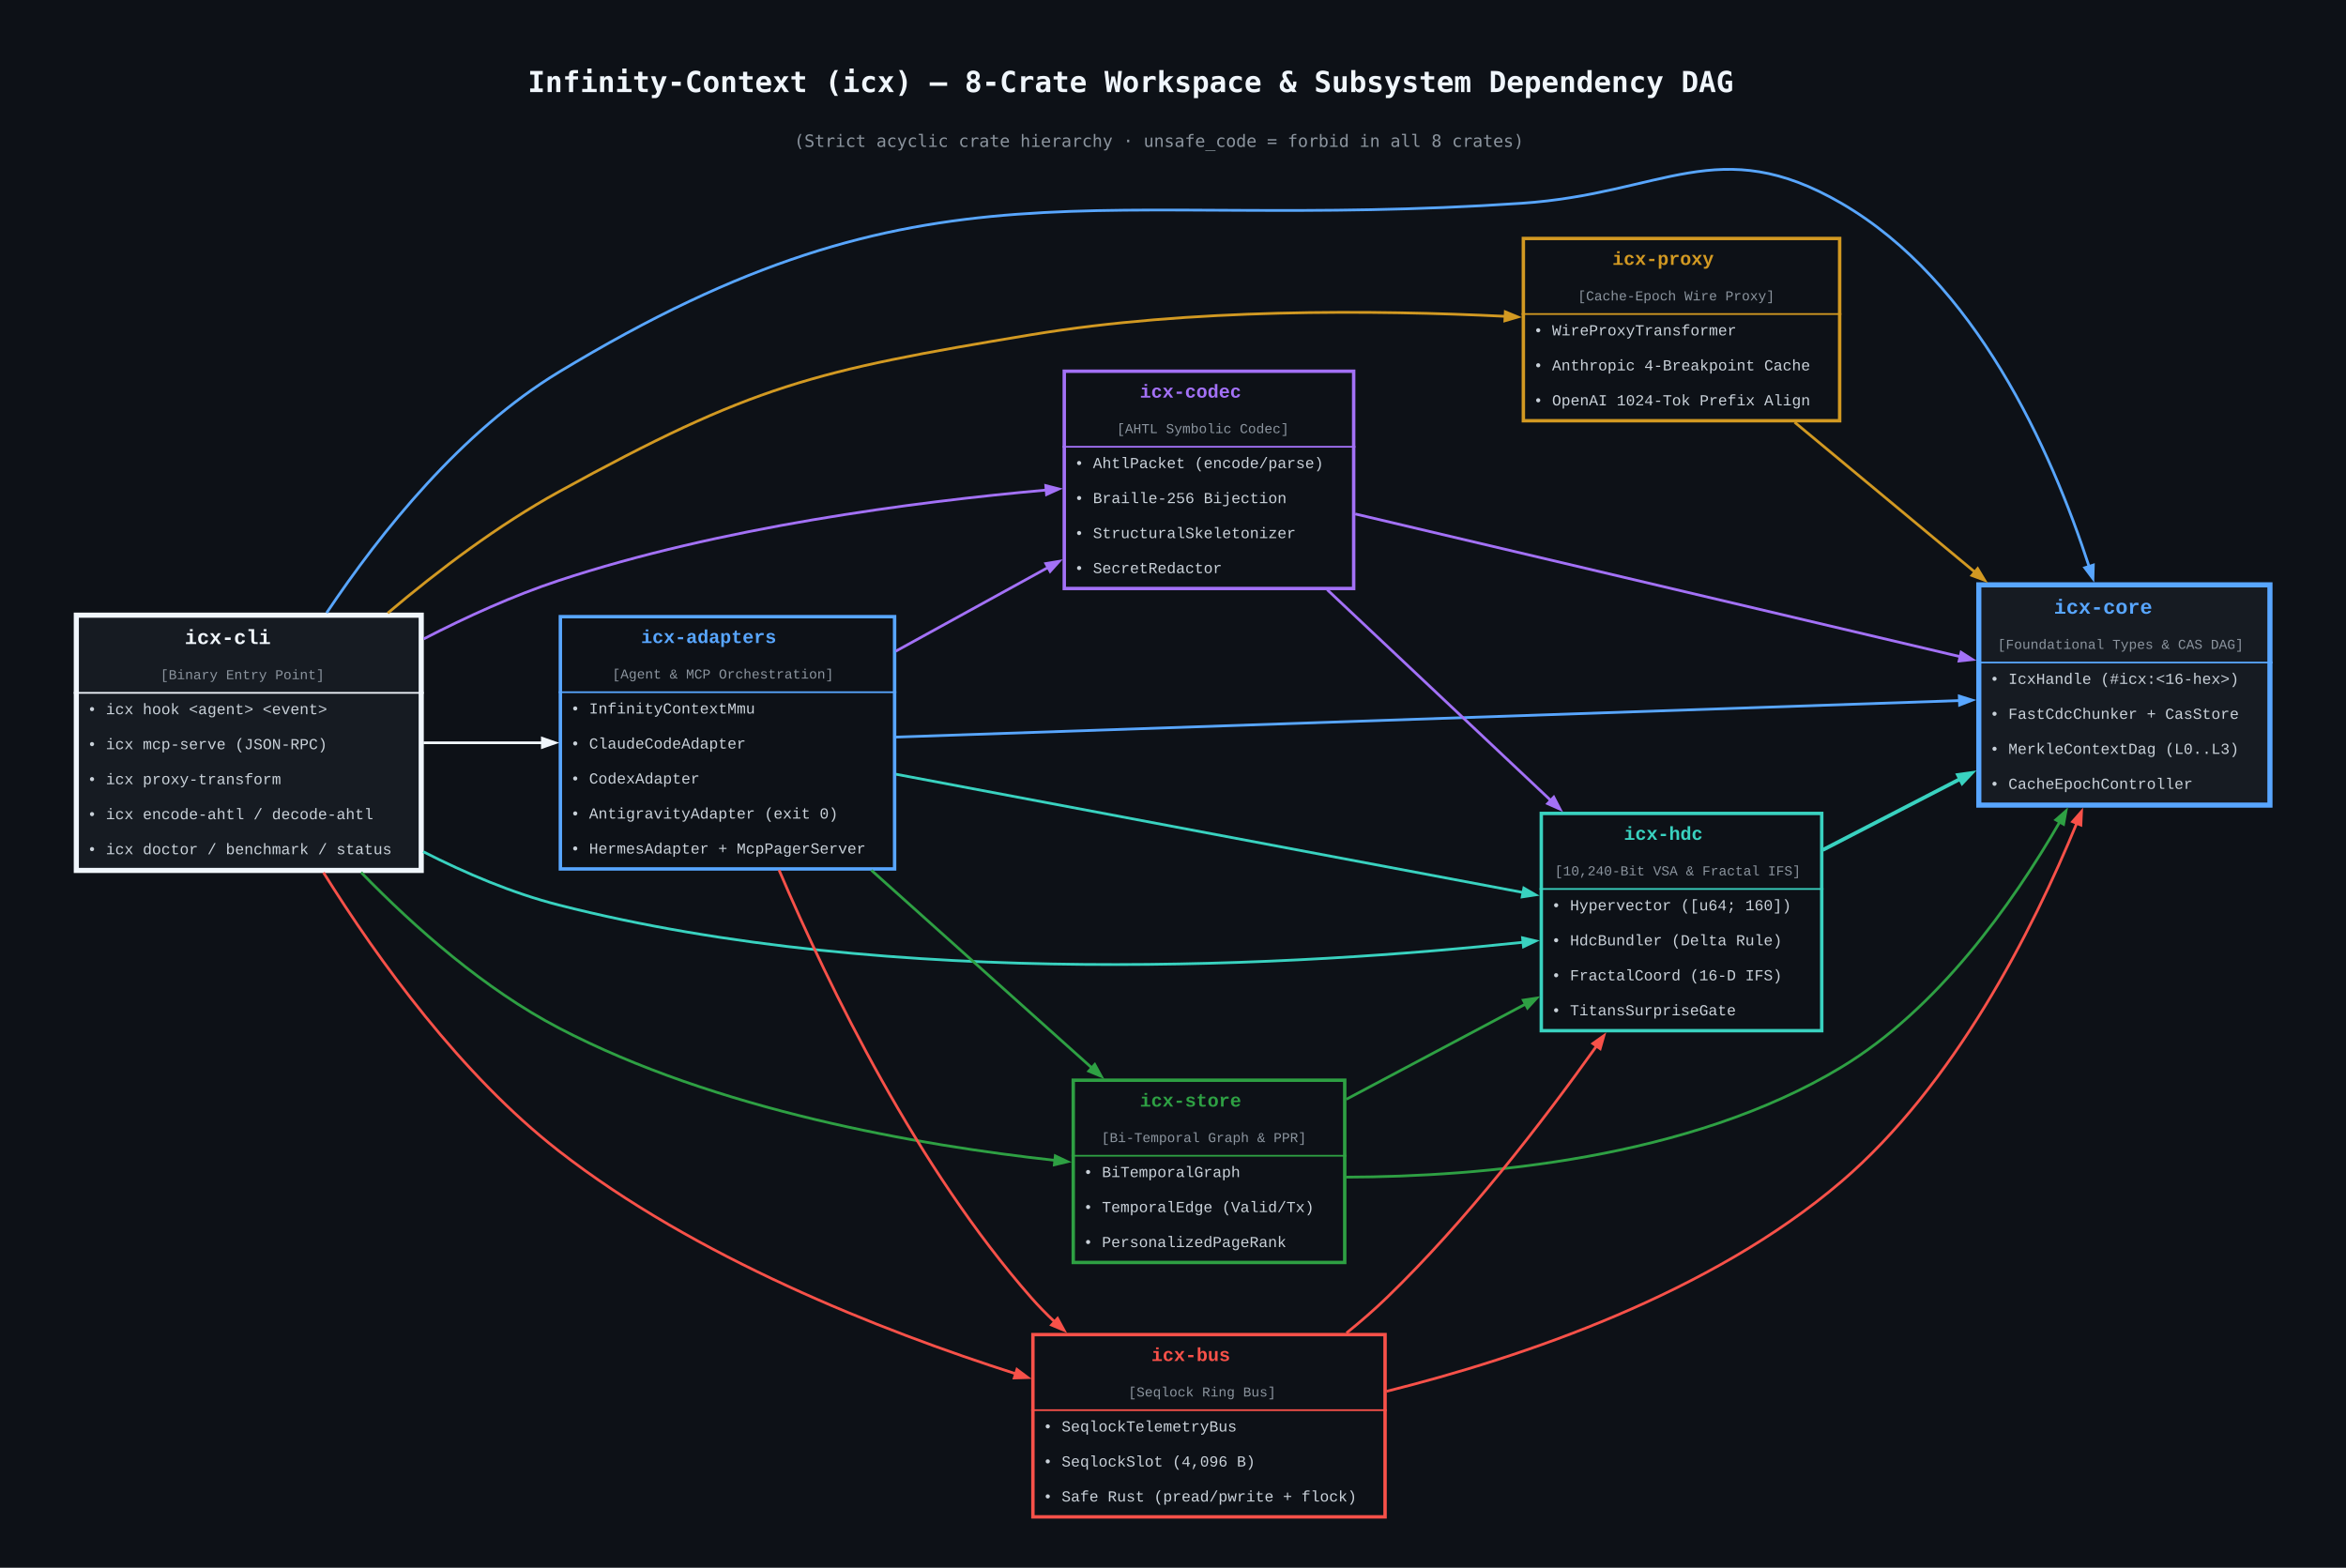
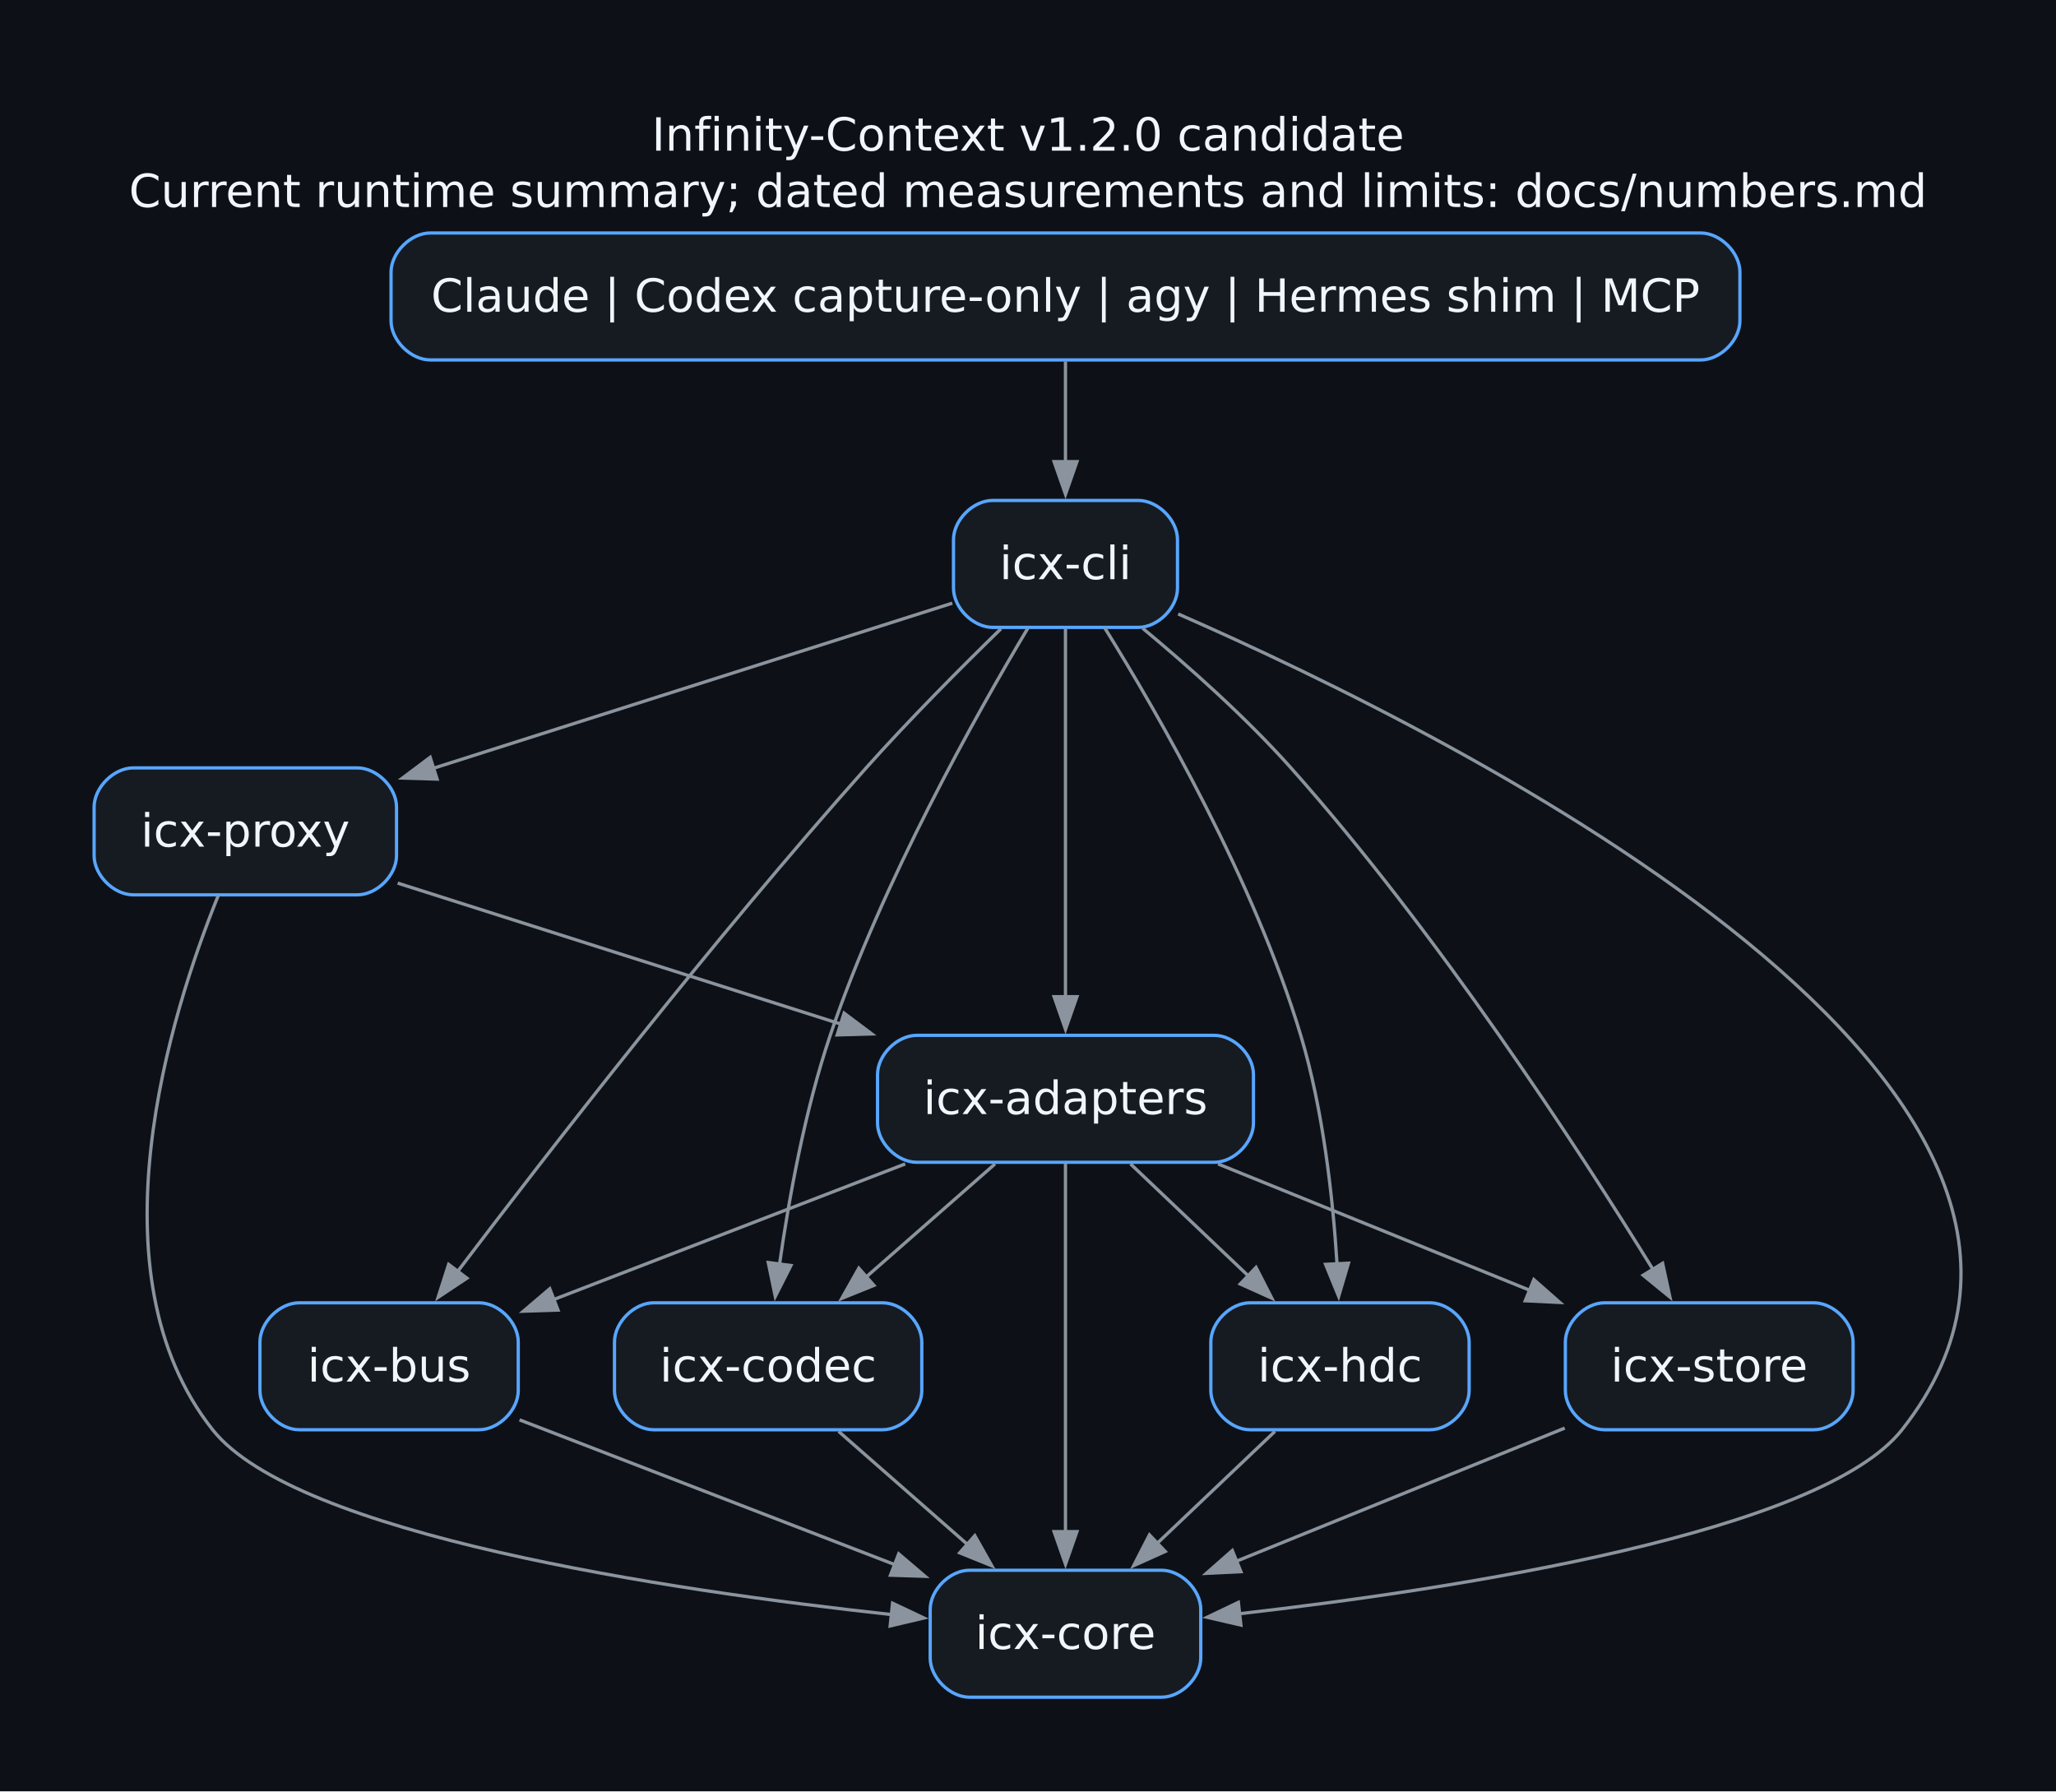
- <svg xmlns="http://www.w3.org/2000/svg" width="1374pt" height="918pt" viewBox="0.00 0.00 1374.00 918.00">
-   <g id="graph0" class="graph" transform="scale(1 1) rotate(0) translate(43.2 889.43)">
-     <polygon fill="#0d1117" stroke="none" points="-43.2,28.8 -43.2,-889.43 1330.95,-889.43 1330.95,28.8 -43.2,28.8" />
-     <text xml:space="preserve" text-anchor="start" x="265.88" y="-835.48" font-family="JetBrains Mono,Consolas,monospace" font-weight="bold" font-size="17.00" fill="#f0f6fc">Infinity-Context (icx) — 8-Crate Workspace &amp; Subsystem Dependency DAG</text>
-     <text xml:space="preserve" text-anchor="start" x="990.38" y="-835.48" font-family="JetBrains Mono,Consolas,monospace" font-size="17.00" fill="#f0f6fc">   </text>
-     <text xml:space="preserve" text-anchor="start" x="421.88" y="-803.38" font-family="JetBrains Mono,Consolas,monospace" font-size="10.00" fill="#8b949e">(Strict acyclic crate hierarchy · unsafe_code = forbid in all 8 crates)   </text>
+ <svg xmlns="http://www.w3.org/2000/svg" width="1573pt" height="1371pt" viewBox="0.00 0.00 1573.00 1371.00">
+   <g id="graph0" class="graph" transform="scale(2.5 2.5) rotate(0) translate(28.8 519.4)">
+     <polygon fill="#0d1117" stroke="none" points="-28.8,28.8 -28.8,-519.4 600.4,-519.4 600.4,28.8 -28.8,28.8" />
+     <text xml:space="preserve" text-anchor="middle" x="285.8" y="-473.3" font-family="DejaVu Sans" font-size="14.00" fill="#f0f6fc">Infinity-Context v1.2.0 candidate</text>
+     <text xml:space="preserve" text-anchor="middle" x="285.8" y="-456.05" font-family="DejaVu Sans" font-size="14.00" fill="#f0f6fc">Current runtime summary; dated measurements and limits: docs/numbers.md</text>
    <g id="node1" class="node">
-       <polygon fill="#161b22" stroke="none" points="0,-378.12 0,-530.62 205,-530.62 205,-378.12 0,-378.12" />
-       <polygon fill="#f0f6fc" stroke="#f0f6fc" points="0,-483.62 0,-483.62 205,-483.62 205,-483.62 0,-483.62" />
-       <polygon fill="none" stroke="#f0f6fc" stroke-width="3" points="1.5,-379.62 1.5,-529.12 203.5,-529.12 203.5,-379.62 1.5,-379.62" />
-       <text xml:space="preserve" text-anchor="start" x="65" y="-512.23" font-family="JetBrains Mono,Consolas,Courier New,monospace" font-weight="bold" font-size="12.00" fill="#f0f6fc">icx-cli</text>
-       <text xml:space="preserve" text-anchor="start" x="117.5" y="-512.23" font-family="JetBrains Mono,Consolas,Courier New,monospace" font-size="12.00" fill="#f0f6fc">   </text>
-       <text xml:space="preserve" text-anchor="start" x="50.75" y="-491.62" font-family="JetBrains Mono,Consolas,Courier New,monospace" font-size="8.00" fill="#8b949e">[Binary Entry Point]   </text>
-       <text xml:space="preserve" text-anchor="start" x="8" y="-471.12" font-family="JetBrains Mono,Consolas,Courier New,monospace" font-size="9.00" fill="#c9d1d9">• icx hook &lt;agent&gt; &lt;event&gt;   </text>
-       <text xml:space="preserve" text-anchor="start" x="8" y="-450.62" font-family="JetBrains Mono,Consolas,Courier New,monospace" font-size="9.00" fill="#c9d1d9">• icx mcp-serve (JSON-RPC)   </text>
-       <text xml:space="preserve" text-anchor="start" x="8" y="-430.12" font-family="JetBrains Mono,Consolas,Courier New,monospace" font-size="9.00" fill="#c9d1d9">• icx proxy-transform   </text>
-       <text xml:space="preserve" text-anchor="start" x="8" y="-409.62" font-family="JetBrains Mono,Consolas,Courier New,monospace" font-size="9.00" fill="#c9d1d9">• icx encode-ahtl / decode-ahtl   </text>
-       <text xml:space="preserve" text-anchor="start" x="8" y="-389.12" font-family="JetBrains Mono,Consolas,Courier New,monospace" font-size="9.00" fill="#c9d1d9">• icx doctor / benchmark / status   </text>
+       <path fill="#161b22" stroke="#58a6ff" d="M342.8,-202.55C342.8,-202.55 251.75,-202.55 251.75,-202.55 245.75,-202.55 239.75,-196.55 239.75,-190.55 239.75,-190.55 239.75,-175.7 239.75,-175.7 239.75,-169.7 245.75,-163.7 251.75,-163.7 251.75,-163.7 342.8,-163.7 342.8,-163.7 348.8,-163.7 354.8,-169.7 354.8,-175.7 354.8,-175.7 354.8,-190.55 354.8,-190.55 354.8,-196.55 348.8,-202.55 342.8,-202.55" />
+       <text xml:space="preserve" text-anchor="middle" x="297.27" y="-178.45" font-family="DejaVu Sans" font-size="14.00" fill="#f0f6fc">icx-adapters</text>
    </g>
    <g id="node2" class="node">
-       <polygon fill="#0d1117" stroke="none" points="284,-379.5 284,-529.25 481.75,-529.25 481.75,-379.5 284,-379.5" />
-       <polygon fill="#58a6ff" stroke="#58a6ff" points="284,-484 284,-484 481.75,-484 481.75,-484 284,-484" />
-       <polygon fill="none" stroke="#58a6ff" stroke-width="2" points="285,-380.5 285,-528.25 480.75,-528.25 480.75,-380.5 285,-380.5" />
-       <text xml:space="preserve" text-anchor="start" x="332.25" y="-512.8" font-family="JetBrains Mono,Consolas,Courier New,monospace" font-weight="bold" font-size="11.00" fill="#58a6ff">icx-adapters</text>
-       <text xml:space="preserve" text-anchor="start" x="413.25" y="-512.8" font-family="JetBrains Mono,Consolas,Courier New,monospace" font-size="11.00" fill="#58a6ff">   </text>
-       <text xml:space="preserve" text-anchor="start" x="315.38" y="-492" font-family="JetBrains Mono,Consolas,Courier New,monospace" font-size="8.00" fill="#8b949e">[Agent &amp; MCP Orchestration]   </text>
-       <text xml:space="preserve" text-anchor="start" x="291" y="-471.5" font-family="JetBrains Mono,Consolas,Courier New,monospace" font-size="9.00" fill="#c9d1d9">• InfinityContextMmu   </text>
-       <text xml:space="preserve" text-anchor="start" x="291" y="-451" font-family="JetBrains Mono,Consolas,Courier New,monospace" font-size="9.00" fill="#c9d1d9">• ClaudeCodeAdapter   </text>
-       <text xml:space="preserve" text-anchor="start" x="291" y="-430.5" font-family="JetBrains Mono,Consolas,Courier New,monospace" font-size="9.00" fill="#c9d1d9">• CodexAdapter   </text>
-       <text xml:space="preserve" text-anchor="start" x="291" y="-410" font-family="JetBrains Mono,Consolas,Courier New,monospace" font-size="9.00" fill="#c9d1d9">• AntigravityAdapter (exit 0)   </text>
-       <text xml:space="preserve" text-anchor="start" x="291" y="-389.5" font-family="JetBrains Mono,Consolas,Courier New,monospace" font-size="9.00" fill="#c9d1d9">• HermesAdapter + McpPagerServer   </text>
+       <path fill="#161b22" stroke="#58a6ff" d="M117.8,-120.7C117.8,-120.7 62.75,-120.7 62.75,-120.7 56.75,-120.7 50.75,-114.7 50.75,-108.7 50.75,-108.7 50.75,-93.85 50.75,-93.85 50.75,-87.85 56.75,-81.85 62.75,-81.85 62.75,-81.85 117.8,-81.85 117.8,-81.85 123.8,-81.85 129.8,-87.85 129.8,-93.85 129.8,-93.85 129.8,-108.7 129.8,-108.7 129.8,-114.7 123.8,-120.7 117.8,-120.7" />
+       <text xml:space="preserve" text-anchor="middle" x="90.27" y="-96.6" font-family="DejaVu Sans" font-size="14.00" fill="#f0f6fc">icx-bus</text>
    </g>
    <g id="edge1" class="edge">
-       <path fill="none" stroke="#f0f6fc" stroke-width="1.6" d="M204.79,-454.38C227.5,-454.38 251.68,-454.38 274.63,-454.38" />
-       <polygon fill="#f0f6fc" stroke="#f0f6fc" stroke-width="1.6" points="274.46,-457 281.96,-454.38 274.46,-451.75 274.46,-457" />
+       <path fill="none" stroke="#8b949e" d="M248.22,-163.2C215.78,-150.69 173.37,-134.33 140.66,-121.71" />
+       <polygon fill="#8b949e" stroke="#8b949e" points="141.97,-118.47 131.38,-118.13 139.45,-125 141.97,-118.47" />
+     </g>
+     <g id="node4" class="node">
+       <path fill="#161b22" stroke="#58a6ff" d="M241.3,-120.7C241.3,-120.7 171.25,-120.7 171.25,-120.7 165.25,-120.7 159.25,-114.7 159.25,-108.7 159.25,-108.7 159.25,-93.85 159.25,-93.85 159.25,-87.85 165.25,-81.85 171.25,-81.85 171.25,-81.85 241.3,-81.85 241.3,-81.85 247.3,-81.85 253.3,-87.85 253.3,-93.85 253.3,-93.85 253.3,-108.7 253.3,-108.7 253.3,-114.7 247.3,-120.7 241.3,-120.7" />
+       <text xml:space="preserve" text-anchor="middle" x="206.27" y="-96.6" font-family="DejaVu Sans" font-size="14.00" fill="#f0f6fc">icx-codec</text>
+     </g>
+     <g id="edge2" class="edge">
+       <path fill="none" stroke="#8b949e" d="M275.71,-163.2C263.92,-152.86 249.14,-139.89 236.25,-128.58" />
+       <polygon fill="#8b949e" stroke="#8b949e" points="238.65,-126.03 228.82,-122.06 234.03,-131.29 238.65,-126.03" />
+     </g>
+     <g id="node5" class="node">
+       <path fill="#161b22" stroke="#58a6ff" d="M326.67,-38.85C326.67,-38.85 267.88,-38.85 267.88,-38.85 261.88,-38.85 255.87,-32.85 255.87,-26.85 255.87,-26.85 255.87,-12 255.87,-12 255.87,-6 261.88,0 267.88,0 267.88,0 326.67,0 326.67,0 332.67,0 338.67,-6 338.67,-12 338.67,-12 338.67,-26.85 338.67,-26.85 338.67,-32.85 332.67,-38.85 326.67,-38.85" />
+       <text xml:space="preserve" text-anchor="middle" x="297.27" y="-14.75" font-family="DejaVu Sans" font-size="14.00" fill="#f0f6fc">icx-core</text>
+     </g>
+     <g id="edge3" class="edge">
+       <path fill="none" stroke="#8b949e" d="M297.27,-163.26C297.27,-135.51 297.27,-83.41 297.27,-50.39" />
+       <polygon fill="#8b949e" stroke="#8b949e" points="300.78,-50.68 297.28,-40.68 293.78,-50.68 300.78,-50.68" />
+     </g>
+     <g id="node6" class="node">
+       <path fill="#161b22" stroke="#58a6ff" d="M408.8,-120.7C408.8,-120.7 353.75,-120.7 353.75,-120.7 347.75,-120.7 341.75,-114.7 341.75,-108.7 341.75,-108.7 341.75,-93.85 341.75,-93.85 341.75,-87.85 347.75,-81.85 353.75,-81.85 353.75,-81.85 408.8,-81.85 408.8,-81.85 414.8,-81.85 420.8,-87.85 420.8,-93.85 420.8,-93.85 420.8,-108.7 420.8,-108.7 420.8,-114.7 414.8,-120.7 408.8,-120.7" />
+       <text xml:space="preserve" text-anchor="middle" x="381.27" y="-96.6" font-family="DejaVu Sans" font-size="14.00" fill="#f0f6fc">icx-hdc</text>
+     </g>
+     <g id="edge4" class="edge">
+       <path fill="none" stroke="#8b949e" d="M317.18,-163.2C327.96,-152.96 341.44,-140.14 353.26,-128.9" />
+       <polygon fill="#8b949e" stroke="#8b949e" points="355.58,-131.53 360.41,-122.11 350.75,-126.46 355.58,-131.53" />
+     </g>
+     <g id="node8" class="node">
+       <path fill="#161b22" stroke="#58a6ff" d="M526.3,-120.7C526.3,-120.7 462.25,-120.7 462.25,-120.7 456.25,-120.7 450.25,-114.7 450.25,-108.7 450.25,-108.7 450.25,-93.85 450.25,-93.85 450.25,-87.85 456.25,-81.85 462.25,-81.85 462.25,-81.85 526.3,-81.85 526.3,-81.85 532.3,-81.85 538.3,-87.85 538.3,-93.85 538.3,-93.85 538.3,-108.7 538.3,-108.7 538.3,-114.7 532.3,-120.7 526.3,-120.7" />
+       <text xml:space="preserve" text-anchor="middle" x="494.27" y="-96.6" font-family="DejaVu Sans" font-size="14.00" fill="#f0f6fc">icx-store</text>
+     </g>
+     <g id="edge5" class="edge">
+       <path fill="none" stroke="#8b949e" d="M343.96,-163.2C372.66,-151.57 409.57,-136.61 439.63,-124.42" />
+       <polygon fill="#8b949e" stroke="#8b949e" points="440.6,-127.81 448.55,-120.81 437.97,-121.32 440.6,-127.81" />
+     </g>
+     <g id="edge6" class="edge">
+       <path fill="none" stroke="#8b949e" d="M130.19,-84.88C162.87,-72.27 209.37,-54.33 245.02,-40.58" />
+       <polygon fill="#8b949e" stroke="#8b949e" points="246.23,-43.87 254.3,-37 243.71,-37.34 246.23,-43.87" />
    </g>
    <g id="node3" class="node">
-       <polygon fill="#0d1117" stroke="none" points="848,-642 848,-750.75 1035.25,-750.75 1035.25,-642 848,-642" />
-       <polygon fill="#d29922" stroke="#d29922" points="848,-705.5 848,-705.5 1035.25,-705.5 1035.25,-705.5 848,-705.5" />
-       <polygon fill="none" stroke="#d29922" stroke-width="2" points="849,-643 849,-749.75 1034.25,-749.75 1034.25,-643 849,-643" />
-       <text xml:space="preserve" text-anchor="start" x="901.12" y="-734.3" font-family="JetBrains Mono,Consolas,Courier New,monospace" font-weight="bold" font-size="11.00" fill="#d29922">icx-proxy</text>
-       <text xml:space="preserve" text-anchor="start" x="961.88" y="-734.3" font-family="JetBrains Mono,Consolas,Courier New,monospace" font-size="11.00" fill="#d29922">   </text>
-       <text xml:space="preserve" text-anchor="start" x="880.88" y="-713.5" font-family="JetBrains Mono,Consolas,Courier New,monospace" font-size="8.00" fill="#8b949e">[Cache-Epoch Wire Proxy]   </text>
-       <text xml:space="preserve" text-anchor="start" x="855" y="-693" font-family="JetBrains Mono,Consolas,Courier New,monospace" font-size="9.00" fill="#c9d1d9">• WireProxyTransformer   </text>
-       <text xml:space="preserve" text-anchor="start" x="855" y="-672.5" font-family="JetBrains Mono,Consolas,Courier New,monospace" font-size="9.00" fill="#c9d1d9">• Anthropic 4-Breakpoint Cache   </text>
-       <text xml:space="preserve" text-anchor="start" x="855" y="-652" font-family="JetBrains Mono,Consolas,Courier New,monospace" font-size="9.00" fill="#c9d1d9">• OpenAI 1024-Tok Prefix Align   </text>
+       <path fill="#161b22" stroke="#58a6ff" d="M319.55,-366.25C319.55,-366.25 275,-366.25 275,-366.25 269,-366.25 263,-360.25 263,-354.25 263,-354.25 263,-339.4 263,-339.4 263,-333.4 269,-327.4 275,-327.4 275,-327.4 319.55,-327.4 319.55,-327.4 325.55,-327.4 331.55,-333.4 331.55,-339.4 331.55,-339.4 331.55,-354.25 331.55,-354.25 331.55,-360.25 325.55,-366.25 319.55,-366.25" />
+       <text xml:space="preserve" text-anchor="middle" x="297.27" y="-342.15" font-family="DejaVu Sans" font-size="14.00" fill="#f0f6fc">icx-cli</text>
    </g>
-     <g id="edge2" class="edge">
-       <path fill="none" stroke="#d29922" stroke-width="1.6" d="M183.88,-530.32C213.64,-555.5 248.75,-582.02 284,-601.38 397.61,-663.77 432.88,-672.16 560.75,-693.38 653.87,-708.83 761.61,-707.94 838.51,-704.15" />
-       <polygon fill="#d29922" stroke="#d29922" stroke-width="1.6" points="838.43,-706.78 845.79,-703.77 838.16,-701.54 838.43,-706.78" />
+     <g id="edge7" class="edge">
+       <path fill="none" stroke="#8b949e" d="M297.27,-326.96C297.27,-299.21 297.27,-247.11 297.27,-214.09" />
+       <polygon fill="#8b949e" stroke="#8b949e" points="300.78,-214.38 297.28,-204.38 293.78,-214.38 300.78,-214.38" />
    </g>
-     <g id="node4" class="node">
-       <polygon fill="#0d1117" stroke="none" points="579.12,-543.75 579.12,-673 750.62,-673 750.62,-543.75 579.12,-543.75" />
-       <polygon fill="#a371f7" stroke="#a371f7" points="579.12,-627.75 579.12,-627.75 750.62,-627.75 750.62,-627.75 579.12,-627.75" />
-       <polygon fill="none" stroke="#a371f7" stroke-width="2" points="580.12,-544.75 580.12,-672 749.62,-672 749.62,-544.75 580.12,-544.75" />
-       <text xml:space="preserve" text-anchor="start" x="624.38" y="-656.55" font-family="JetBrains Mono,Consolas,Courier New,monospace" font-weight="bold" font-size="11.00" fill="#a371f7">icx-codec</text>
-       <text xml:space="preserve" text-anchor="start" x="685.12" y="-656.55" font-family="JetBrains Mono,Consolas,Courier New,monospace" font-size="11.00" fill="#a371f7">   </text>
-       <text xml:space="preserve" text-anchor="start" x="610.88" y="-635.75" font-family="JetBrains Mono,Consolas,Courier New,monospace" font-size="8.00" fill="#8b949e">[AHTL Symbolic Codec]   </text>
-       <text xml:space="preserve" text-anchor="start" x="586.12" y="-615.25" font-family="JetBrains Mono,Consolas,Courier New,monospace" font-size="9.00" fill="#c9d1d9">• AhtlPacket (encode/parse)   </text>
-       <text xml:space="preserve" text-anchor="start" x="586.12" y="-594.75" font-family="JetBrains Mono,Consolas,Courier New,monospace" font-size="9.00" fill="#c9d1d9">• Braille-256 Bijection   </text>
-       <text xml:space="preserve" text-anchor="start" x="586.12" y="-574.25" font-family="JetBrains Mono,Consolas,Courier New,monospace" font-size="9.00" fill="#c9d1d9">• StructuralSkeletonizer   </text>
-       <text xml:space="preserve" text-anchor="start" x="586.12" y="-553.75" font-family="JetBrains Mono,Consolas,Courier New,monospace" font-size="9.00" fill="#c9d1d9">• SecretRedactor   </text>
+     <g id="edge8" class="edge">
+       <path fill="none" stroke="#8b949e" d="M277.5,-326.97C265.29,-315.07 249.49,-299.2 236.27,-284.4 189.33,-231.81 138.77,-166.6 111.18,-130.2" />
+       <polygon fill="#8b949e" stroke="#8b949e" points="114.09,-128.24 105.27,-122.37 108.5,-132.46 114.09,-128.24" />
    </g>
-     <g id="edge3" class="edge">
-       <path fill="none" stroke="#a371f7" stroke-width="1.6" d="M204.95,-515.22C230.08,-528.19 257.44,-540.59 284,-549.38 378.34,-580.56 491.44,-595.43 569.56,-602.41" />
-       <polygon fill="#a371f7" stroke="#a371f7" stroke-width="1.6" points="569.28,-605.02 576.97,-603.06 569.73,-599.79 569.28,-605.02" />
+     <g id="edge9" class="edge">
+       <path fill="none" stroke="#8b949e" d="M285.72,-327.1C269.77,-300.42 241.17,-249.48 225.27,-202.55 217.52,-179.65 212.64,-152.67 209.76,-132.47" />
+       <polygon fill="#8b949e" stroke="#8b949e" points="213.25,-132.11 208.46,-122.65 206.31,-133.03 213.25,-132.11" />
    </g>
-     <g id="node5" class="node">
-       <polygon fill="#0d1117" stroke="none" points="584.38,-149 584.38,-257.75 745.38,-257.75 745.38,-149 584.38,-149" />
-       <polygon fill="#2ea043" stroke="#2ea043" points="584.38,-212.5 584.38,-212.5 745.38,-212.5 745.38,-212.5 584.38,-212.5" />
-       <polygon fill="none" stroke="#2ea043" stroke-width="2" points="585.38,-150 585.38,-256.75 744.38,-256.75 744.38,-150 585.38,-150" />
-       <text xml:space="preserve" text-anchor="start" x="624.38" y="-241.3" font-family="JetBrains Mono,Consolas,Courier New,monospace" font-weight="bold" font-size="11.00" fill="#2ea043">icx-store</text>
-       <text xml:space="preserve" text-anchor="start" x="685.12" y="-241.3" font-family="JetBrains Mono,Consolas,Courier New,monospace" font-size="11.00" fill="#2ea043">   </text>
-       <text xml:space="preserve" text-anchor="start" x="601.88" y="-220.5" font-family="JetBrains Mono,Consolas,Courier New,monospace" font-size="8.00" fill="#8b949e">[Bi-Temporal Graph &amp; PPR]   </text>
-       <text xml:space="preserve" text-anchor="start" x="591.38" y="-200" font-family="JetBrains Mono,Consolas,Courier New,monospace" font-size="9.00" fill="#c9d1d9">• BiTemporalGraph   </text>
-       <text xml:space="preserve" text-anchor="start" x="591.38" y="-179.5" font-family="JetBrains Mono,Consolas,Courier New,monospace" font-size="9.00" fill="#c9d1d9">• TemporalEdge (Valid/Tx)   </text>
-       <text xml:space="preserve" text-anchor="start" x="591.38" y="-159" font-family="JetBrains Mono,Consolas,Courier New,monospace" font-size="9.00" fill="#c9d1d9">• PersonalizedPageRank   </text>
+     <g id="edge10" class="edge">
+       <path fill="none" stroke="#8b949e" d="M331.76,-331.51C418.79,-293.38 634.8,-185.25 553.27,-81.85 528.5,-50.42 417.83,-33.25 350.37,-25.53" />
+       <polygon fill="#8b949e" stroke="#8b949e" points="350.95,-22.08 340.62,-24.46 350.18,-29.03 350.95,-22.08" />
    </g>
-     <g id="edge5" class="edge">
-       <path fill="none" stroke="#2ea043" stroke-width="1.6" d="M168.28,-378.49C200.01,-345.84 240.69,-310.04 284,-287.38 376.16,-239.15 494.89,-218.55 574.89,-209.79" />
-       <polygon fill="#2ea043" stroke="#2ea043" stroke-width="1.6" points="574.86,-212.43 582.04,-209.03 574.31,-207.21 574.86,-212.43" />
-     </g>
-     <g id="node6" class="node">
-       <polygon fill="#0d1117" stroke="none" points="560.75,0 560.75,-108.75 769,-108.75 769,0 560.75,0" />
-       <polygon fill="#f85149" stroke="#f85149" points="560.75,-63.5 560.75,-63.5 769,-63.5 769,-63.5 560.75,-63.5" />
-       <polygon fill="none" stroke="#f85149" stroke-width="2" points="561.75,-1 561.75,-107.75 768,-107.75 768,-1 561.75,-1" />
-       <text xml:space="preserve" text-anchor="start" x="631.12" y="-92.3" font-family="JetBrains Mono,Consolas,Courier New,monospace" font-weight="bold" font-size="11.00" fill="#f85149">icx-bus</text>
-       <text xml:space="preserve" text-anchor="start" x="678.38" y="-92.3" font-family="JetBrains Mono,Consolas,Courier New,monospace" font-size="11.00" fill="#f85149">   </text>
-       <text xml:space="preserve" text-anchor="start" x="617.62" y="-71.5" font-family="JetBrains Mono,Consolas,Courier New,monospace" font-size="8.00" fill="#8b949e">[Seqlock Ring Bus]   </text>
-       <text xml:space="preserve" text-anchor="start" x="567.75" y="-51" font-family="JetBrains Mono,Consolas,Courier New,monospace" font-size="9.00" fill="#c9d1d9">• SeqlockTelemetryBus   </text>
-       <text xml:space="preserve" text-anchor="start" x="567.75" y="-30.5" font-family="JetBrains Mono,Consolas,Courier New,monospace" font-size="9.00" fill="#c9d1d9">• SeqlockSlot (4,096 B)   </text>
-       <text xml:space="preserve" text-anchor="start" x="567.75" y="-10" font-family="JetBrains Mono,Consolas,Courier New,monospace" font-size="9.00" fill="#c9d1d9">• Safe Rust (pread/pwrite + flock)   </text>
-     </g>
-     <g id="edge4" class="edge">
-       <path fill="none" stroke="#f85149" stroke-width="1.6" d="M146.26,-378.37C178.52,-326.71 226.91,-259.91 284,-215.38 363.95,-153.02 471.62,-110.4 551.91,-84.75" />
-       <polygon fill="#f85149" stroke="#f85149" stroke-width="1.6" points="552.4,-87.35 558.76,-82.59 550.82,-82.34 552.4,-87.35" />
+     <g id="edge11" class="edge">
+       <path fill="none" stroke="#8b949e" d="M309.28,-327.24C325.76,-300.73 354.99,-250 369.27,-202.55 376.17,-179.64 379.12,-152.66 380.38,-132.47" />
+       <polygon fill="#8b949e" stroke="#8b949e" points="383.87,-132.83 380.87,-122.66 376.87,-132.47 383.87,-132.83" />
    </g>
    <g id="node7" class="node">
-       <polygon fill="#0d1117" stroke="none" points="858.5,-284.75 858.5,-414 1024.75,-414 1024.75,-284.75 858.5,-284.75" />
-       <polygon fill="#39d2c0" stroke="#39d2c0" points="858.5,-368.75 858.5,-368.75 1024.75,-368.75 1024.75,-368.75 858.5,-368.75" />
-       <polygon fill="none" stroke="#39d2c0" stroke-width="2" points="859.5,-285.75 859.5,-413 1023.75,-413 1023.75,-285.75 859.5,-285.75" />
-       <text xml:space="preserve" text-anchor="start" x="907.88" y="-397.55" font-family="JetBrains Mono,Consolas,Courier New,monospace" font-weight="bold" font-size="11.00" fill="#39d2c0">icx-hdc</text>
-       <text xml:space="preserve" text-anchor="start" x="955.12" y="-397.55" font-family="JetBrains Mono,Consolas,Courier New,monospace" font-size="11.00" fill="#39d2c0">   </text>
-       <text xml:space="preserve" text-anchor="start" x="867.38" y="-376.75" font-family="JetBrains Mono,Consolas,Courier New,monospace" font-size="8.00" fill="#8b949e">[10,240-Bit VSA &amp; Fractal IFS]   </text>
-       <text xml:space="preserve" text-anchor="start" x="865.5" y="-356.25" font-family="JetBrains Mono,Consolas,Courier New,monospace" font-size="9.00" fill="#c9d1d9">• Hypervector ([u64; 160])   </text>
-       <text xml:space="preserve" text-anchor="start" x="865.5" y="-335.75" font-family="JetBrains Mono,Consolas,Courier New,monospace" font-size="9.00" fill="#c9d1d9">• HdcBundler (Delta Rule)   </text>
-       <text xml:space="preserve" text-anchor="start" x="865.5" y="-315.25" font-family="JetBrains Mono,Consolas,Courier New,monospace" font-size="9.00" fill="#c9d1d9">• FractalCoord (16-D IFS)   </text>
-       <text xml:space="preserve" text-anchor="start" x="865.5" y="-294.75" font-family="JetBrains Mono,Consolas,Courier New,monospace" font-size="9.00" fill="#c9d1d9">• TitansSurpriseGate   </text>
-     </g>
-     <g id="edge6" class="edge">
-       <path fill="none" stroke="#39d2c0" stroke-width="1.6" d="M204.65,-390.61C229.68,-377.84 257.06,-366.25 284,-359.38 480.22,-309.3 720.26,-323.9 848.84,-337.53" />
-       <polygon fill="#39d2c0" stroke="#39d2c0" stroke-width="1.6" points="848.52,-340.14 856.26,-338.33 849.08,-334.92 848.52,-340.14" />
-     </g>
-     <g id="node8" class="node">
-       <polygon fill="#161b22" stroke="none" points="1114.25,-416.38 1114.25,-548.38 1287.75,-548.38 1287.75,-416.38 1114.25,-416.38" />
-       <polygon fill="#58a6ff" stroke="#58a6ff" points="1114.25,-501.38 1114.25,-501.38 1287.75,-501.38 1287.75,-501.38 1114.25,-501.38" />
-       <polygon fill="none" stroke="#58a6ff" stroke-width="3" points="1115.75,-417.88 1115.75,-546.88 1286.25,-546.88 1286.25,-417.88 1115.75,-417.88" />
-       <text xml:space="preserve" text-anchor="start" x="1159.75" y="-529.98" font-family="JetBrains Mono,Consolas,Courier New,monospace" font-weight="bold" font-size="12.00" fill="#58a6ff">icx-core</text>
-       <text xml:space="preserve" text-anchor="start" x="1219.75" y="-529.98" font-family="JetBrains Mono,Consolas,Courier New,monospace" font-size="12.00" fill="#58a6ff">   </text>
-       <text xml:space="preserve" text-anchor="start" x="1126.75" y="-509.38" font-family="JetBrains Mono,Consolas,Courier New,monospace" font-size="8.00" fill="#8b949e">[Foundational Types &amp; CAS DAG]   </text>
-       <text xml:space="preserve" text-anchor="start" x="1122.25" y="-488.88" font-family="JetBrains Mono,Consolas,Courier New,monospace" font-size="9.00" fill="#c9d1d9">• IcxHandle (#icx:&lt;16-hex&gt;)   </text>
-       <text xml:space="preserve" text-anchor="start" x="1122.25" y="-468.38" font-family="JetBrains Mono,Consolas,Courier New,monospace" font-size="9.00" fill="#c9d1d9">• FastCdcChunker + CasStore   </text>
-       <text xml:space="preserve" text-anchor="start" x="1122.25" y="-447.88" font-family="JetBrains Mono,Consolas,Courier New,monospace" font-size="9.00" fill="#c9d1d9">• MerkleContextDag (L0..L3)   </text>
-       <text xml:space="preserve" text-anchor="start" x="1122.25" y="-427.38" font-family="JetBrains Mono,Consolas,Courier New,monospace" font-size="9.00" fill="#c9d1d9">• CacheEpochController   </text>
-     </g>
-     <g id="edge7" class="edge">
-       <path fill="none" stroke="#58a6ff" stroke-width="1.6" d="M148.09,-530.46C179.99,-578.16 227.23,-636.94 284,-671.38 501.6,-803.36 594.08,-753.22 848,-770.38 931.03,-775.99 963.26,-812.13 1035.25,-770.38 1113.7,-724.88 1157.96,-626.42 1180.42,-557.35" />
-       <polygon fill="#58a6ff" stroke="#58a6ff" stroke-width="1.6" points="1182.82,-558.48 1182.59,-550.54 1177.81,-556.89 1182.82,-558.48" />
-     </g>
-     <g id="edge8" class="edge">
-       <path fill="none" stroke="#a371f7" stroke-width="1.6" d="M481.41,-508.02C510.43,-523.98 542.13,-541.42 570.86,-557.21" />
-       <polygon fill="#a371f7" stroke="#a371f7" stroke-width="1.6" points="569.31,-559.36 577.15,-560.67 571.84,-554.76 569.31,-559.36" />
-     </g>
-     <g id="edge9" class="edge">
-       <path fill="none" stroke="#2ea043" stroke-width="1.6" d="M467.13,-379.75C508.4,-342.74 557.61,-298.64 596.48,-263.79" />
-       <polygon fill="#2ea043" stroke="#2ea043" stroke-width="1.6" points="597.98,-265.97 601.81,-259.01 594.47,-262.06 597.98,-265.97" />
-     </g>
-     <g id="edge10" class="edge">
-       <path fill="none" stroke="#f85149" stroke-width="1.6" d="M413.07,-379.83C442.94,-309.91 494.34,-205.06 560.75,-129.38 565.02,-124.51 569.65,-119.78 574.52,-115.22" />
-       <polygon fill="#f85149" stroke="#f85149" stroke-width="1.6" points="576.19,-117.25 580,-110.27 572.67,-113.35 576.19,-117.25" />
-     </g>
-     <g id="edge11" class="edge">
-       <path fill="none" stroke="#39d2c0" stroke-width="1.6" d="M481.49,-435.97C585.12,-416.42 747.62,-385.77 848.93,-366.67" />
-       <polygon fill="#39d2c0" stroke="#39d2c0" stroke-width="1.6" points="849.28,-369.27 856.16,-365.3 848.3,-364.11 849.28,-369.27" />
+       <path fill="#161b22" stroke="#58a6ff" d="M80.55,-284.4C80.55,-284.4 12,-284.4 12,-284.4 6,-284.4 0,-278.4 0,-272.4 0,-272.4 0,-257.55 0,-257.55 0,-251.55 6,-245.55 12,-245.55 12,-245.55 80.55,-245.55 80.55,-245.55 86.55,-245.55 92.55,-251.55 92.55,-257.55 92.55,-257.55 92.55,-272.4 92.55,-272.4 92.55,-278.4 86.55,-284.4 80.55,-284.4" />
+       <text xml:space="preserve" text-anchor="middle" x="46.27" y="-260.3" font-family="DejaVu Sans" font-size="14.00" fill="#f0f6fc">icx-proxy</text>
    </g>
    <g id="edge12" class="edge">
-       <path fill="none" stroke="#58a6ff" stroke-width="1.6" d="M481.51,-457.72C639.3,-463.14 948.43,-473.74 1104.71,-479.11" />
-       <polygon fill="#58a6ff" stroke="#58a6ff" stroke-width="1.6" points="1104.31,-481.72 1111.9,-479.35 1104.49,-476.47 1104.31,-481.72" />
+       <path fill="none" stroke="#8b949e" d="M262.64,-334.81C221.63,-321.76 152.72,-299.84 103.69,-284.24" />
+       <polygon fill="#8b949e" stroke="#8b949e" points="104.96,-280.97 94.37,-281.28 102.84,-287.64 104.96,-280.97" />
    </g>
    <g id="edge13" class="edge">
-       <path fill="none" stroke="#d29922" stroke-width="1.6" d="M1007.9,-642.1C1040.02,-615.39 1079.16,-582.85 1113.72,-554.12" />
-       <polygon fill="#d29922" stroke="#d29922" stroke-width="1.6" points="1115.06,-556.41 1119.15,-549.6 1111.71,-552.37 1115.06,-556.41" />
+       <path fill="none" stroke="#8b949e" d="M320.88,-327.14C334.83,-315.56 352.4,-299.96 366.27,-284.4 411.05,-234.16 454.14,-168.01 477.11,-130.83" />
+       <polygon fill="#8b949e" stroke="#8b949e" points="480.01,-132.79 482.25,-122.44 474.05,-129.14 480.01,-132.79" />
    </g>
    <g id="edge14" class="edge">
-       <path fill="none" stroke="#a371f7" stroke-width="1.6" d="M734.14,-544.02C773.96,-506.49 824.24,-459.09 865.22,-420.46" />
-       <polygon fill="#a371f7" stroke="#a371f7" stroke-width="1.6" points="866.81,-422.56 870.47,-415.51 863.21,-418.74 866.81,-422.56" />
+       <path fill="none" stroke="#8b949e" d="M227.84,-81.35C239.63,-71.01 254.41,-58.04 267.3,-46.73" />
+       <polygon fill="#8b949e" stroke="#8b949e" points="269.52,-49.44 274.73,-40.21 264.9,-44.18 269.52,-49.44" />
    </g>
    <g id="edge15" class="edge">
-       <path fill="none" stroke="#a371f7" stroke-width="1.6" d="M750.51,-588.41C846.97,-565.65 1004.25,-528.55 1104.88,-504.81" />
-       <polygon fill="#a371f7" stroke="#a371f7" stroke-width="1.6" points="1105.38,-507.39 1112.08,-503.12 1104.18,-502.28 1105.38,-507.39" />
+       <path fill="none" stroke="#8b949e" d="M361.37,-81.35C350.59,-71.11 337.11,-58.29 325.29,-47.05" />
+       <polygon fill="#8b949e" stroke="#8b949e" points="327.8,-44.61 318.14,-40.26 322.97,-49.68 327.8,-44.61" />
    </g>
    <g id="edge16" class="edge">
-       <path fill="none" stroke="#2ea043" stroke-width="1.6" d="M745.34,-245.6C778.22,-263.07 816.51,-283.42 850.43,-301.44" />
-       <polygon fill="#2ea043" stroke="#2ea043" stroke-width="1.6" points="848.96,-303.64 856.81,-304.84 851.42,-299 848.96,-303.64" />
+       <path fill="none" stroke="#8b949e" d="M92.9,-249.14C131.06,-237 185.59,-219.66 228.73,-205.93" />
+       <polygon fill="#8b949e" stroke="#8b949e" points="229.52,-209.35 237.99,-202.99 227.4,-202.68 229.52,-209.35" />
    </g>
    <g id="edge17" class="edge">
-       <path fill="none" stroke="#2ea043" stroke-width="1.6" d="M745.2,-199.98C824.21,-200.2 946.25,-210.58 1035.25,-264.38 1091.48,-298.36 1135.08,-359.37 1163.27,-408.22" />
-       <polygon fill="#2ea043" stroke="#2ea043" stroke-width="1.6" points="1160.83,-409.24 1166.81,-414.47 1165.39,-406.65 1160.83,-409.24" />
+       <path fill="none" stroke="#8b949e" d="M37.98,-245.3C23.41,-209.36 -1.77,-129.89 36.27,-81.85 61.68,-49.77 175.31,-32.78 243.99,-25.29" />
+       <polygon fill="#8b949e" stroke="#8b949e" points="244.35,-28.77 253.93,-24.24 243.62,-21.81 244.35,-28.77" />
    </g>
    <g id="edge18" class="edge">
-       <path fill="none" stroke="#f85149" stroke-width="1.6" d="M745.43,-108.69C753.66,-115.34 761.68,-122.3 769,-129.38 815.32,-174.16 859.84,-231.8 891.93,-276.85" />
-       <polygon fill="#f85149" stroke="#f85149" stroke-width="1.6" points="889.69,-278.24 896.17,-282.84 893.98,-275.2 889.69,-278.24" />
+       <path fill="none" stroke="#8b949e" d="M450.06,-82.36C420.2,-70.25 380.66,-54.22 349.28,-41.5" />
+       <polygon fill="#8b949e" stroke="#8b949e" points="350.96,-38.41 340.38,-37.9 348.33,-44.9 350.96,-38.41" />
+     </g>
+     <g id="node9" class="node">
+       <path fill="#161b22" stroke="#58a6ff" d="M491.67,-448.1C491.67,-448.1 102.88,-448.1 102.88,-448.1 96.88,-448.1 90.87,-442.1 90.87,-436.1 90.87,-436.1 90.87,-421.25 90.87,-421.25 90.87,-415.25 96.87,-409.25 102.87,-409.25 102.87,-409.25 491.67,-409.25 491.67,-409.25 497.67,-409.25 503.67,-415.25 503.67,-421.25 503.67,-421.25 503.67,-436.1 503.67,-436.1 503.67,-442.1 497.67,-448.1 491.67,-448.1" />
+       <text xml:space="preserve" text-anchor="middle" x="297.27" y="-424" font-family="DejaVu Sans" font-size="14.00" fill="#f0f6fc">Claude | Codex capture-only | agy | Hermes shim | MCP</text>
    </g>
    <g id="edge19" class="edge">
-       <path fill="none" stroke="#f85149" stroke-width="1.6" d="M768.8,-74.52C848.82,-94.5 958.72,-131.86 1035.25,-197.38 1101.28,-253.9 1147.01,-343.86 1173.24,-407.58" />
-       <polygon fill="#f85149" stroke="#f85149" stroke-width="1.6" points="1170.66,-408.18 1175.91,-414.14 1175.52,-406.2 1170.66,-408.18" />
-     </g>
-     <g id="edge20" class="edge">
-       <path fill="none" stroke="#39d2c0" stroke-width="2.2" d="M1024.41,-391.64C1050.09,-404.91 1078.65,-419.67 1105.15,-433.36" />
-       <polygon fill="#39d2c0" stroke="#39d2c0" stroke-width="2.2" points="1103.6,-435.52 1111.47,-436.63 1106.01,-430.85 1103.6,-435.52" />
+       <path fill="none" stroke="#8b949e" d="M297.27,-408.75C297.27,-399.6 297.27,-388.4 297.27,-378.1" />
+       <polygon fill="#8b949e" stroke="#8b949e" points="300.78,-378.13 297.28,-368.13 293.78,-378.13 300.78,-378.13" />
    </g>
  </g>
</svg>
